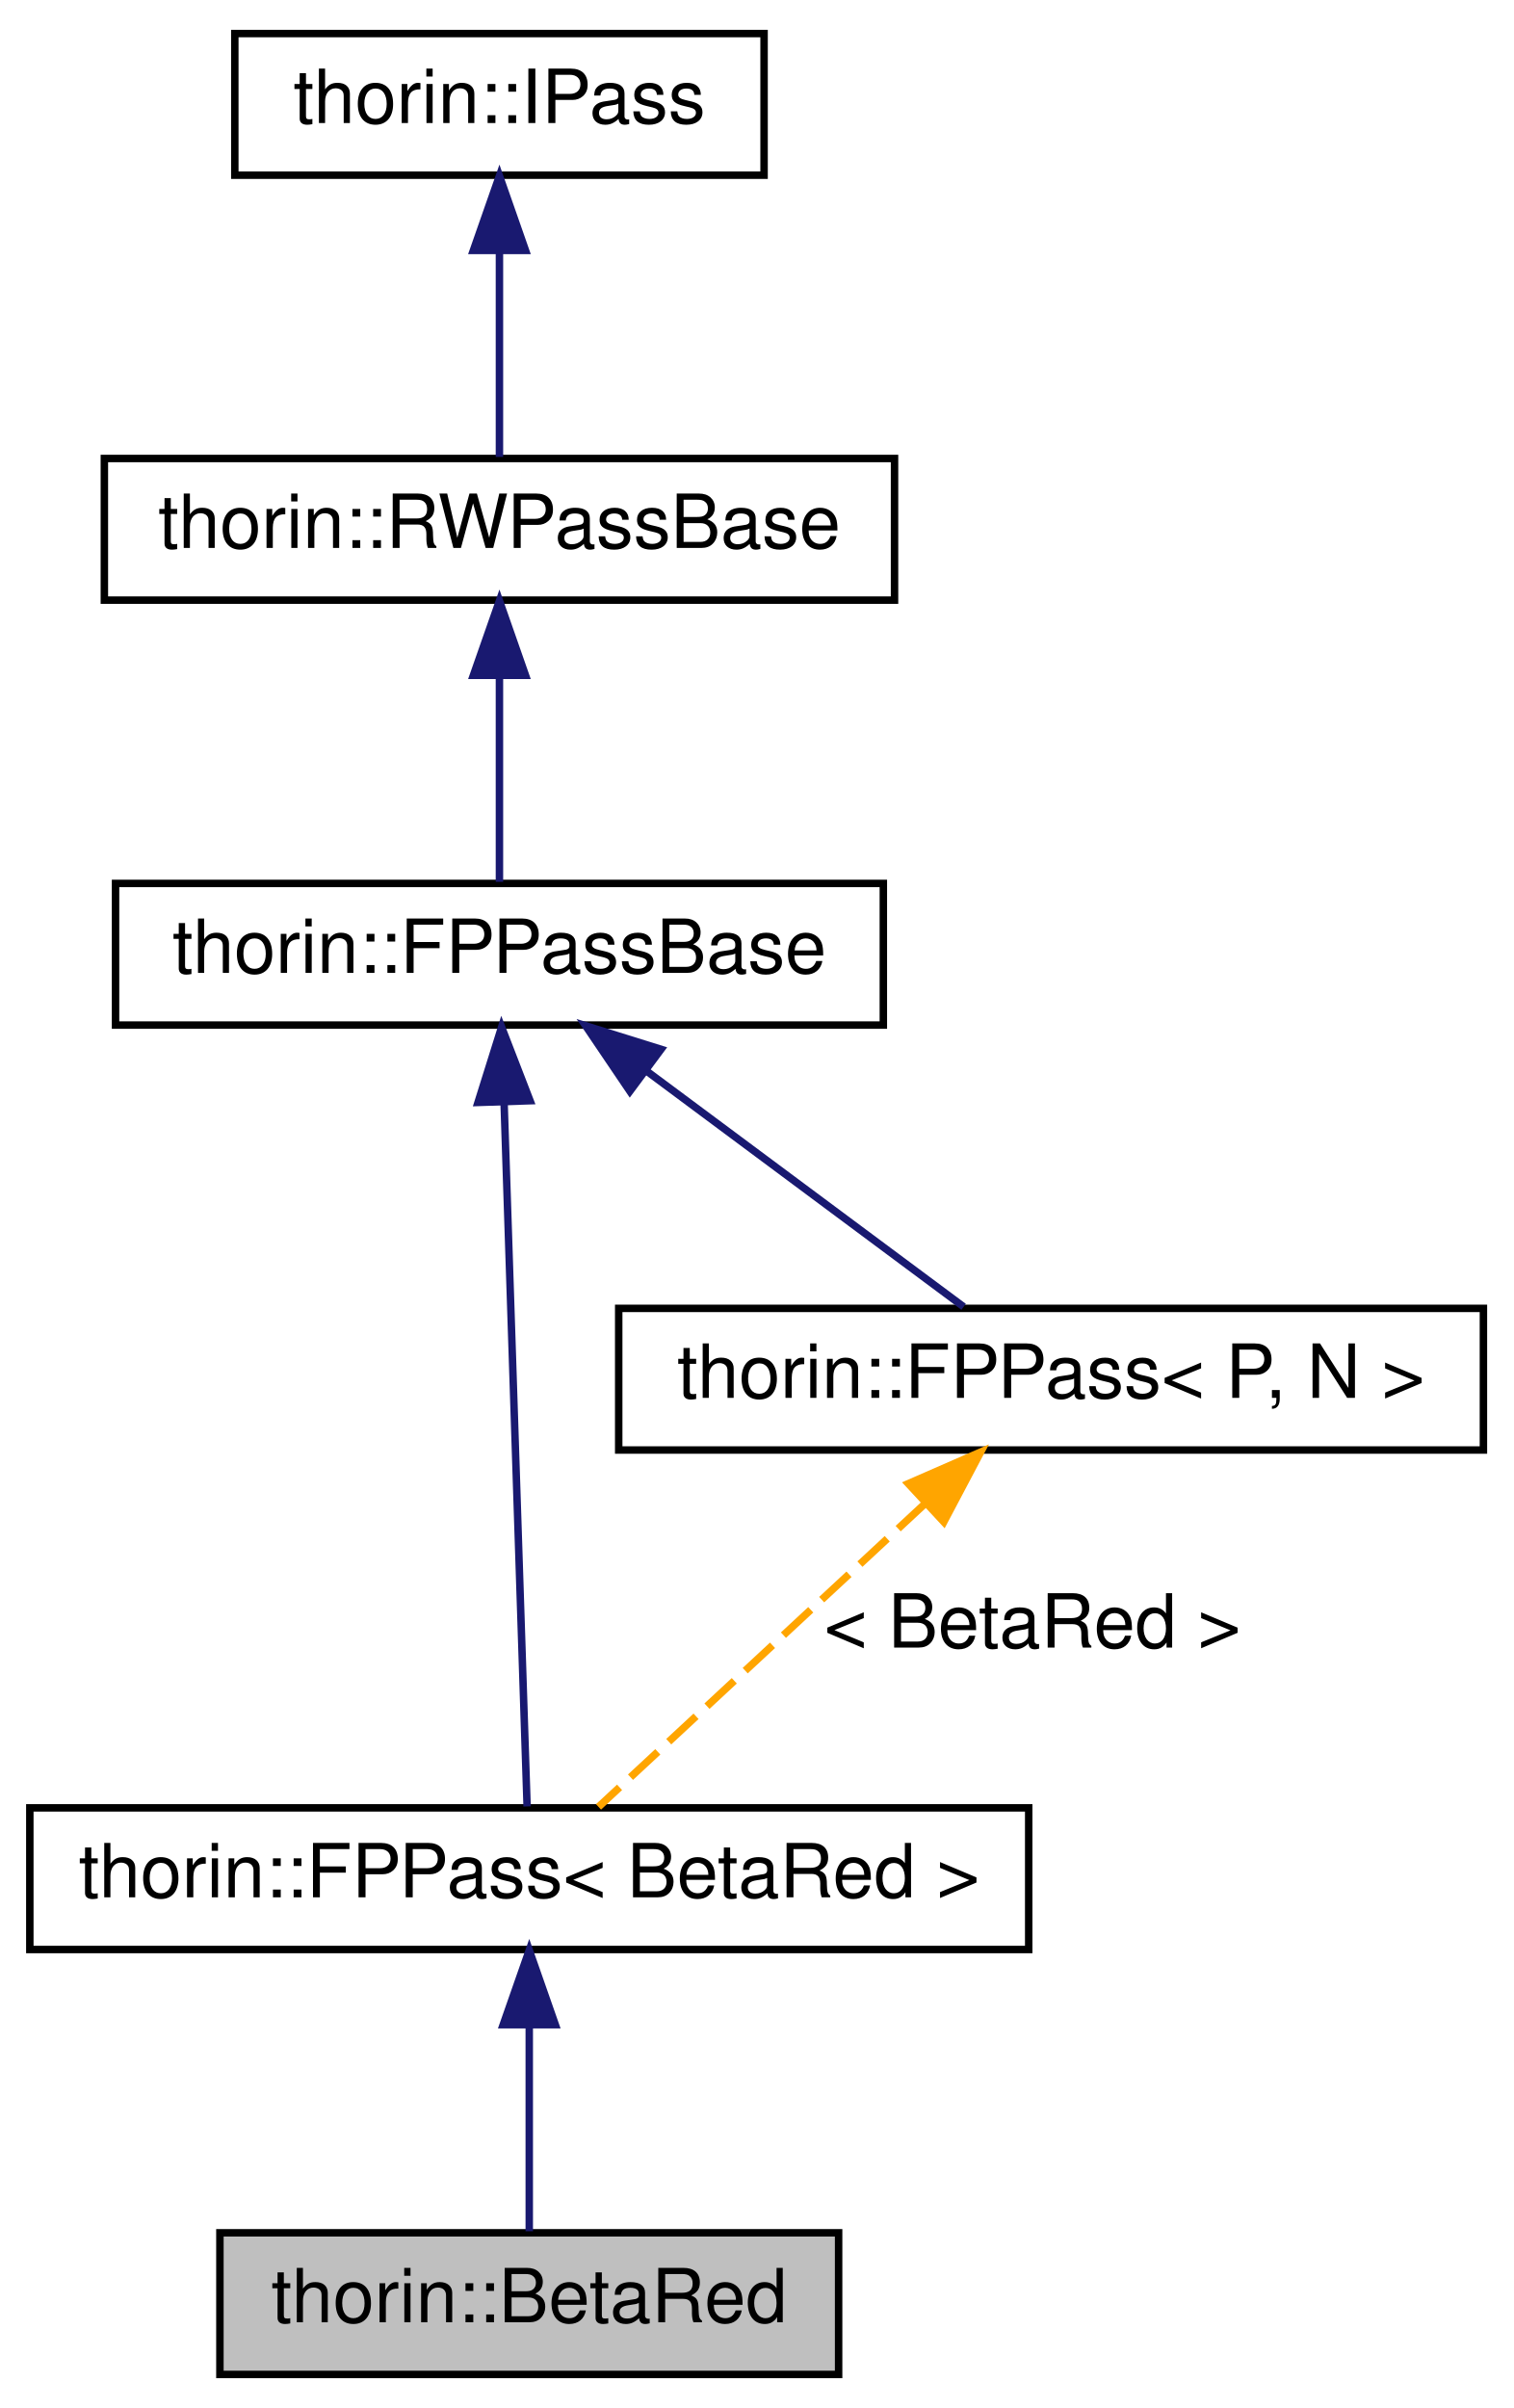
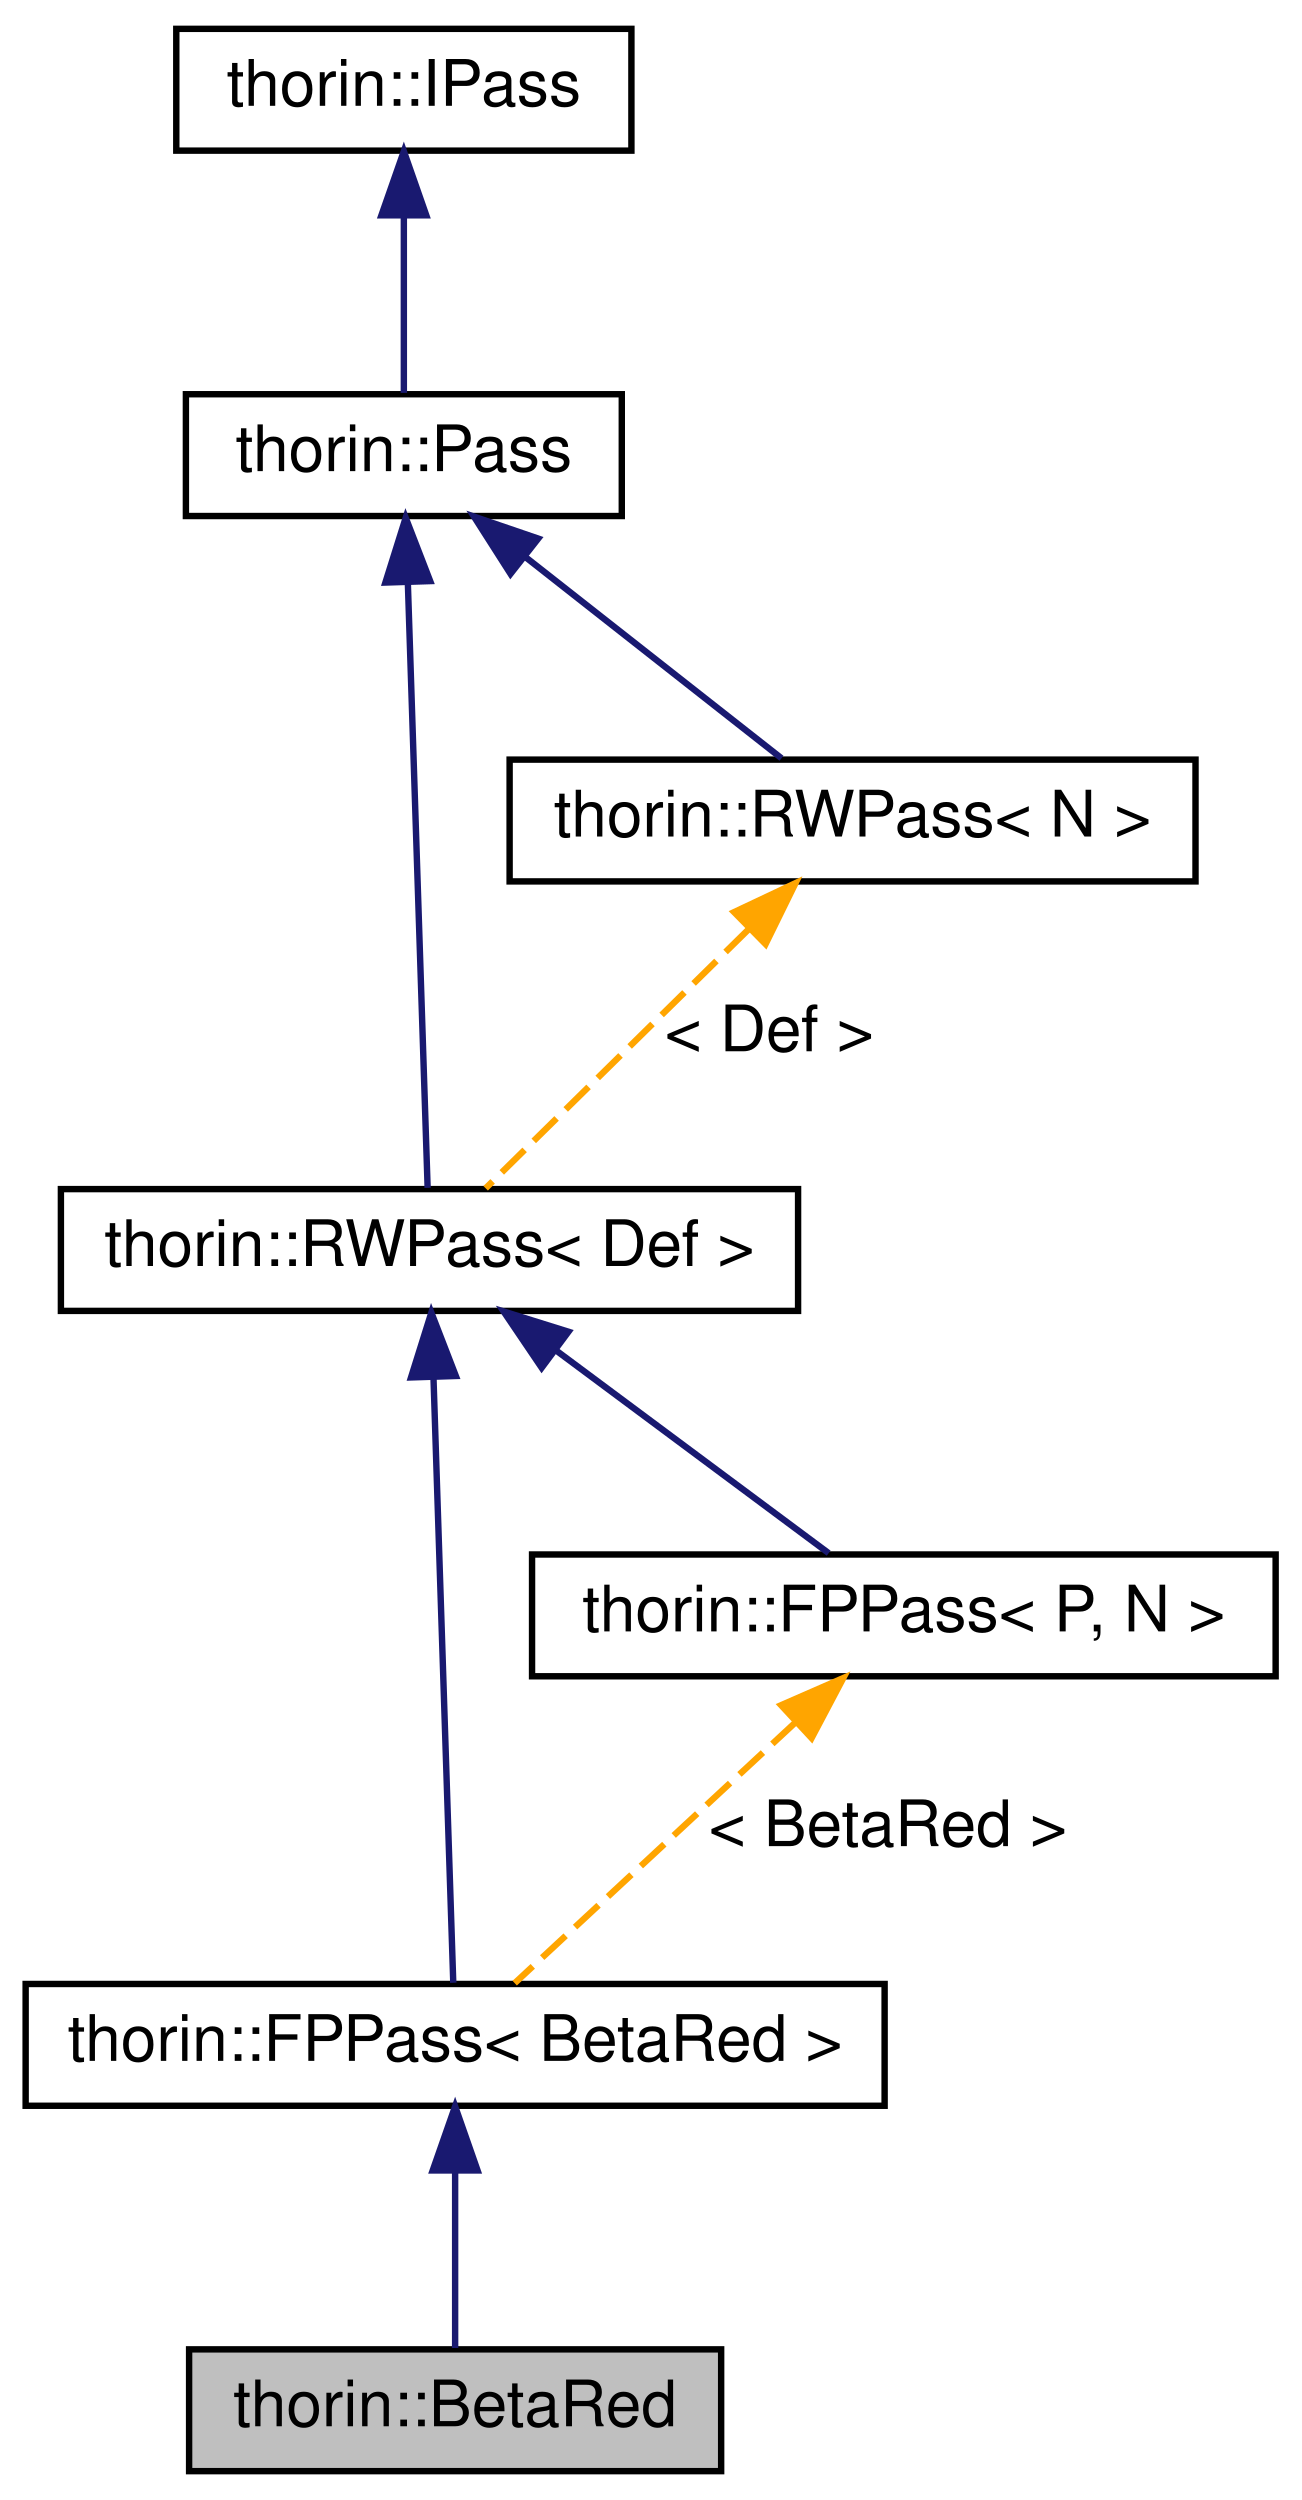
- <svg xmlns="http://www.w3.org/2000/svg" xmlns:xlink="http://www.w3.org/1999/xlink" width="203pt" height="323pt" viewBox="0.00 0.00 203.00 323.00">
-   <g id="graph0" class="graph" transform="scale(1 1) rotate(0) translate(4 319)">
+ <svg xmlns="http://www.w3.org/2000/svg" xmlns:xlink="http://www.w3.org/1999/xlink" width="203pt" height="390pt" viewBox="0.00 0.00 203.00 390.00">
+   <g id="graph0" class="graph" transform="scale(1 1) rotate(0) translate(4 386)">
    <g id="node1" class="node">
      <g id="a_node1">
        <a xlink:title="Optimistically performs β-reduction (aka inlining).">
          <polygon fill="#bfbfbf" stroke="black" points="25.5,-0.5 25.5,-19.5 108.5,-19.5 108.5,-0.5 25.5,-0.5" />
          <text text-anchor="middle" x="67" y="-7.5" font-family="Helvetica,sans-Serif" font-size="10.00">thorin::BetaRed</text>
        </a>
      </g>
    </g>
    <g id="node2" class="node">
      <g id="a_node2">
        <a xlink:href="classthorin_1_1FPPass.html" target="_top" xlink:title=" ">
          <polygon fill="none" stroke="black" points="0,-57.5 0,-76.5 134,-76.5 134,-57.5 0,-57.5" />
          <text text-anchor="middle" x="67" y="-64.5" font-family="Helvetica,sans-Serif" font-size="10.00">thorin::FPPass&lt; BetaRed &gt;</text>
        </a>
      </g>
    </g>
    <g id="edge1" class="edge">
      <path fill="none" stroke="midnightblue" d="M67,-47.12C67,-37.82 67,-27.06 67,-19.71" />
      <polygon fill="midnightblue" stroke="midnightblue" points="63.5,-47.41 67,-57.41 70.5,-47.41 63.5,-47.41" />
    </g>
    <g id="node3" class="node">
      <g id="a_node3">
-         <a xlink:href="classthorin_1_1FPPassBase.html" target="_top" xlink:title="Base class for all FPPasses.">
-           <polygon fill="none" stroke="black" points="11.5,-181.5 11.5,-200.5 114.5,-200.5 114.5,-181.5 11.5,-181.5" />
-           <text text-anchor="middle" x="63" y="-188.5" font-family="Helvetica,sans-Serif" font-size="10.00">thorin::FPPassBase</text>
+         <a xlink:href="classthorin_1_1RWPass.html" target="_top" xlink:title=" ">
+           <polygon fill="none" stroke="black" points="5.5,-181.5 5.5,-200.5 120.5,-200.5 120.5,-181.5 5.5,-181.5" />
+           <text text-anchor="middle" x="63" y="-188.5" font-family="Helvetica,sans-Serif" font-size="10.00">thorin::RWPass&lt; Def &gt;</text>
        </a>
      </g>
    </g>
    <g id="edge2" class="edge">
      <path fill="none" stroke="midnightblue" d="M63.62,-171.19C64.5,-144.4 66.07,-96.31 66.71,-76.69" />
      <polygon fill="midnightblue" stroke="midnightblue" points="60.12,-171.12 63.29,-181.23 67.11,-171.35 60.12,-171.12" />
    </g>
-     <g id="node6" class="node">
-       <g id="a_node6">
+     <g id="node7" class="node">
+       <g id="a_node7">
        <a xlink:href="classthorin_1_1FPPass.html" target="_top" xlink:title="Inherit from this class using CRTP if you do need a Pass with a state.">
          <polygon fill="none" stroke="black" points="79,-124.5 79,-143.5 195,-143.5 195,-124.5 79,-124.5" />
          <text text-anchor="middle" x="137" y="-131.5" font-family="Helvetica,sans-Serif" font-size="10.00">thorin::FPPass&lt; P, N &gt;</text>
        </a>
      </g>
    </g>
-     <g id="edge6" class="edge">
+     <g id="edge8" class="edge">
      <path fill="none" stroke="midnightblue" d="M82.8,-175.29C96.35,-165.21 113.88,-152.19 125.27,-143.71" />
      <polygon fill="midnightblue" stroke="midnightblue" points="80.5,-172.63 74.56,-181.41 84.68,-178.25 80.5,-172.63" />
    </g>
    <g id="node4" class="node">
      <g id="a_node4">
-         <a xlink:href="classthorin_1_1RWPassBase.html" target="_top" xlink:title="All Passes that want to be registered in the PassMan must implement this interface.">
-           <polygon fill="none" stroke="black" points="10,-238.5 10,-257.5 116,-257.5 116,-238.5 10,-238.5" />
-           <text text-anchor="middle" x="63" y="-245.5" font-family="Helvetica,sans-Serif" font-size="10.00">thorin::RWPassBase</text>
+         <a xlink:href="classthorin_1_1Pass.html" target="_top" xlink:title="All Passes that want to be registered in the PassMan must implement this interface.">
+           <polygon fill="none" stroke="black" points="25,-305.5 25,-324.5 93,-324.5 93,-305.5 25,-305.5" />
+           <text text-anchor="middle" x="59" y="-312.5" font-family="Helvetica,sans-Serif" font-size="10.00">thorin::Pass</text>
        </a>
      </g>
    </g>
    <g id="edge3" class="edge">
-       <path fill="none" stroke="midnightblue" d="M63,-228.12C63,-218.82 63,-208.06 63,-200.71" />
-       <polygon fill="midnightblue" stroke="midnightblue" points="59.5,-228.41 63,-238.41 66.5,-228.41 59.5,-228.41" />
+       <path fill="none" stroke="midnightblue" d="M59.62,-295.19C60.5,-268.4 62.07,-220.31 62.71,-200.69" />
+       <polygon fill="midnightblue" stroke="midnightblue" points="56.12,-295.12 59.29,-305.23 63.11,-295.35 56.12,-295.12" />
+     </g>
+     <g id="node6" class="node">
+       <g id="a_node6">
+         <a xlink:href="classthorin_1_1RWPass.html" target="_top" xlink:title=" ">
+           <polygon fill="none" stroke="black" points="75.5,-248.5 75.5,-267.5 182.5,-267.5 182.5,-248.5 75.5,-248.5" />
+           <text text-anchor="middle" x="129" y="-255.5" font-family="Helvetica,sans-Serif" font-size="10.00">thorin::RWPass&lt; N &gt;</text>
+         </a>
+       </g>
+     </g>
+     <g id="edge6" class="edge">
+       <path fill="none" stroke="midnightblue" d="M78.09,-299C90.87,-288.96 107.23,-276.1 117.91,-267.71" />
+       <polygon fill="midnightblue" stroke="midnightblue" points="75.64,-296.48 69.94,-305.41 79.96,-301.98 75.64,-296.48" />
    </g>
    <g id="node5" class="node">
      <g id="a_node5">
-         <a xlink:href="classthorin_1_1IPass.html" target="_top" xlink:title=" ">
-           <polygon fill="none" stroke="black" points="27.5,-295.5 27.5,-314.5 98.5,-314.5 98.5,-295.5 27.5,-295.5" />
-           <text text-anchor="middle" x="63" y="-302.5" font-family="Helvetica,sans-Serif" font-size="10.00">thorin::IPass</text>
+         <a xlink:href="classthorin_1_1IPass.html" target="_top" xlink:title="This is a minimalistic base interface to work with when dynamically loading Passes.">
+           <polygon fill="none" stroke="black" points="23.5,-362.5 23.5,-381.5 94.5,-381.5 94.5,-362.5 23.5,-362.5" />
+           <text text-anchor="middle" x="59" y="-369.5" font-family="Helvetica,sans-Serif" font-size="10.00">thorin::IPass</text>
        </a>
      </g>
    </g>
    <g id="edge4" class="edge">
-       <path fill="none" stroke="midnightblue" d="M63,-285.12C63,-275.82 63,-265.06 63,-257.71" />
-       <polygon fill="midnightblue" stroke="midnightblue" points="59.5,-285.41 63,-295.41 66.5,-285.41 59.5,-285.41" />
+       <path fill="none" stroke="midnightblue" d="M59,-352.12C59,-342.82 59,-332.06 59,-324.71" />
+       <polygon fill="midnightblue" stroke="midnightblue" points="55.5,-352.41 59,-362.41 62.5,-352.41 55.5,-352.41" />
    </g>
    <g id="edge5" class="edge">
+       <path fill="none" stroke="orange" stroke-dasharray="5,2" d="M112.75,-241C99.81,-228.25 82.19,-210.89 71.76,-200.63" />
+       <polygon fill="orange" stroke="orange" points="110.52,-243.71 120.1,-248.23 115.43,-238.72 110.52,-243.71" />
+       <text text-anchor="middle" x="116" y="-222" font-family="Helvetica,sans-Serif" font-size="10.00"> &lt; Def &gt;</text>
+     </g>
+     <g id="edge7" class="edge">
      <path fill="none" stroke="orange" stroke-dasharray="5,2" d="M120.15,-117.36C106.39,-104.58 87.45,-86.99 76.29,-76.63" />
      <polygon fill="orange" stroke="orange" points="117.85,-119.99 127.56,-124.23 122.61,-114.86 117.85,-119.99" />
      <text text-anchor="middle" x="134.5" y="-98" font-family="Helvetica,sans-Serif" font-size="10.00"> &lt; BetaRed &gt;</text>
    </g>
  </g>
</svg>
